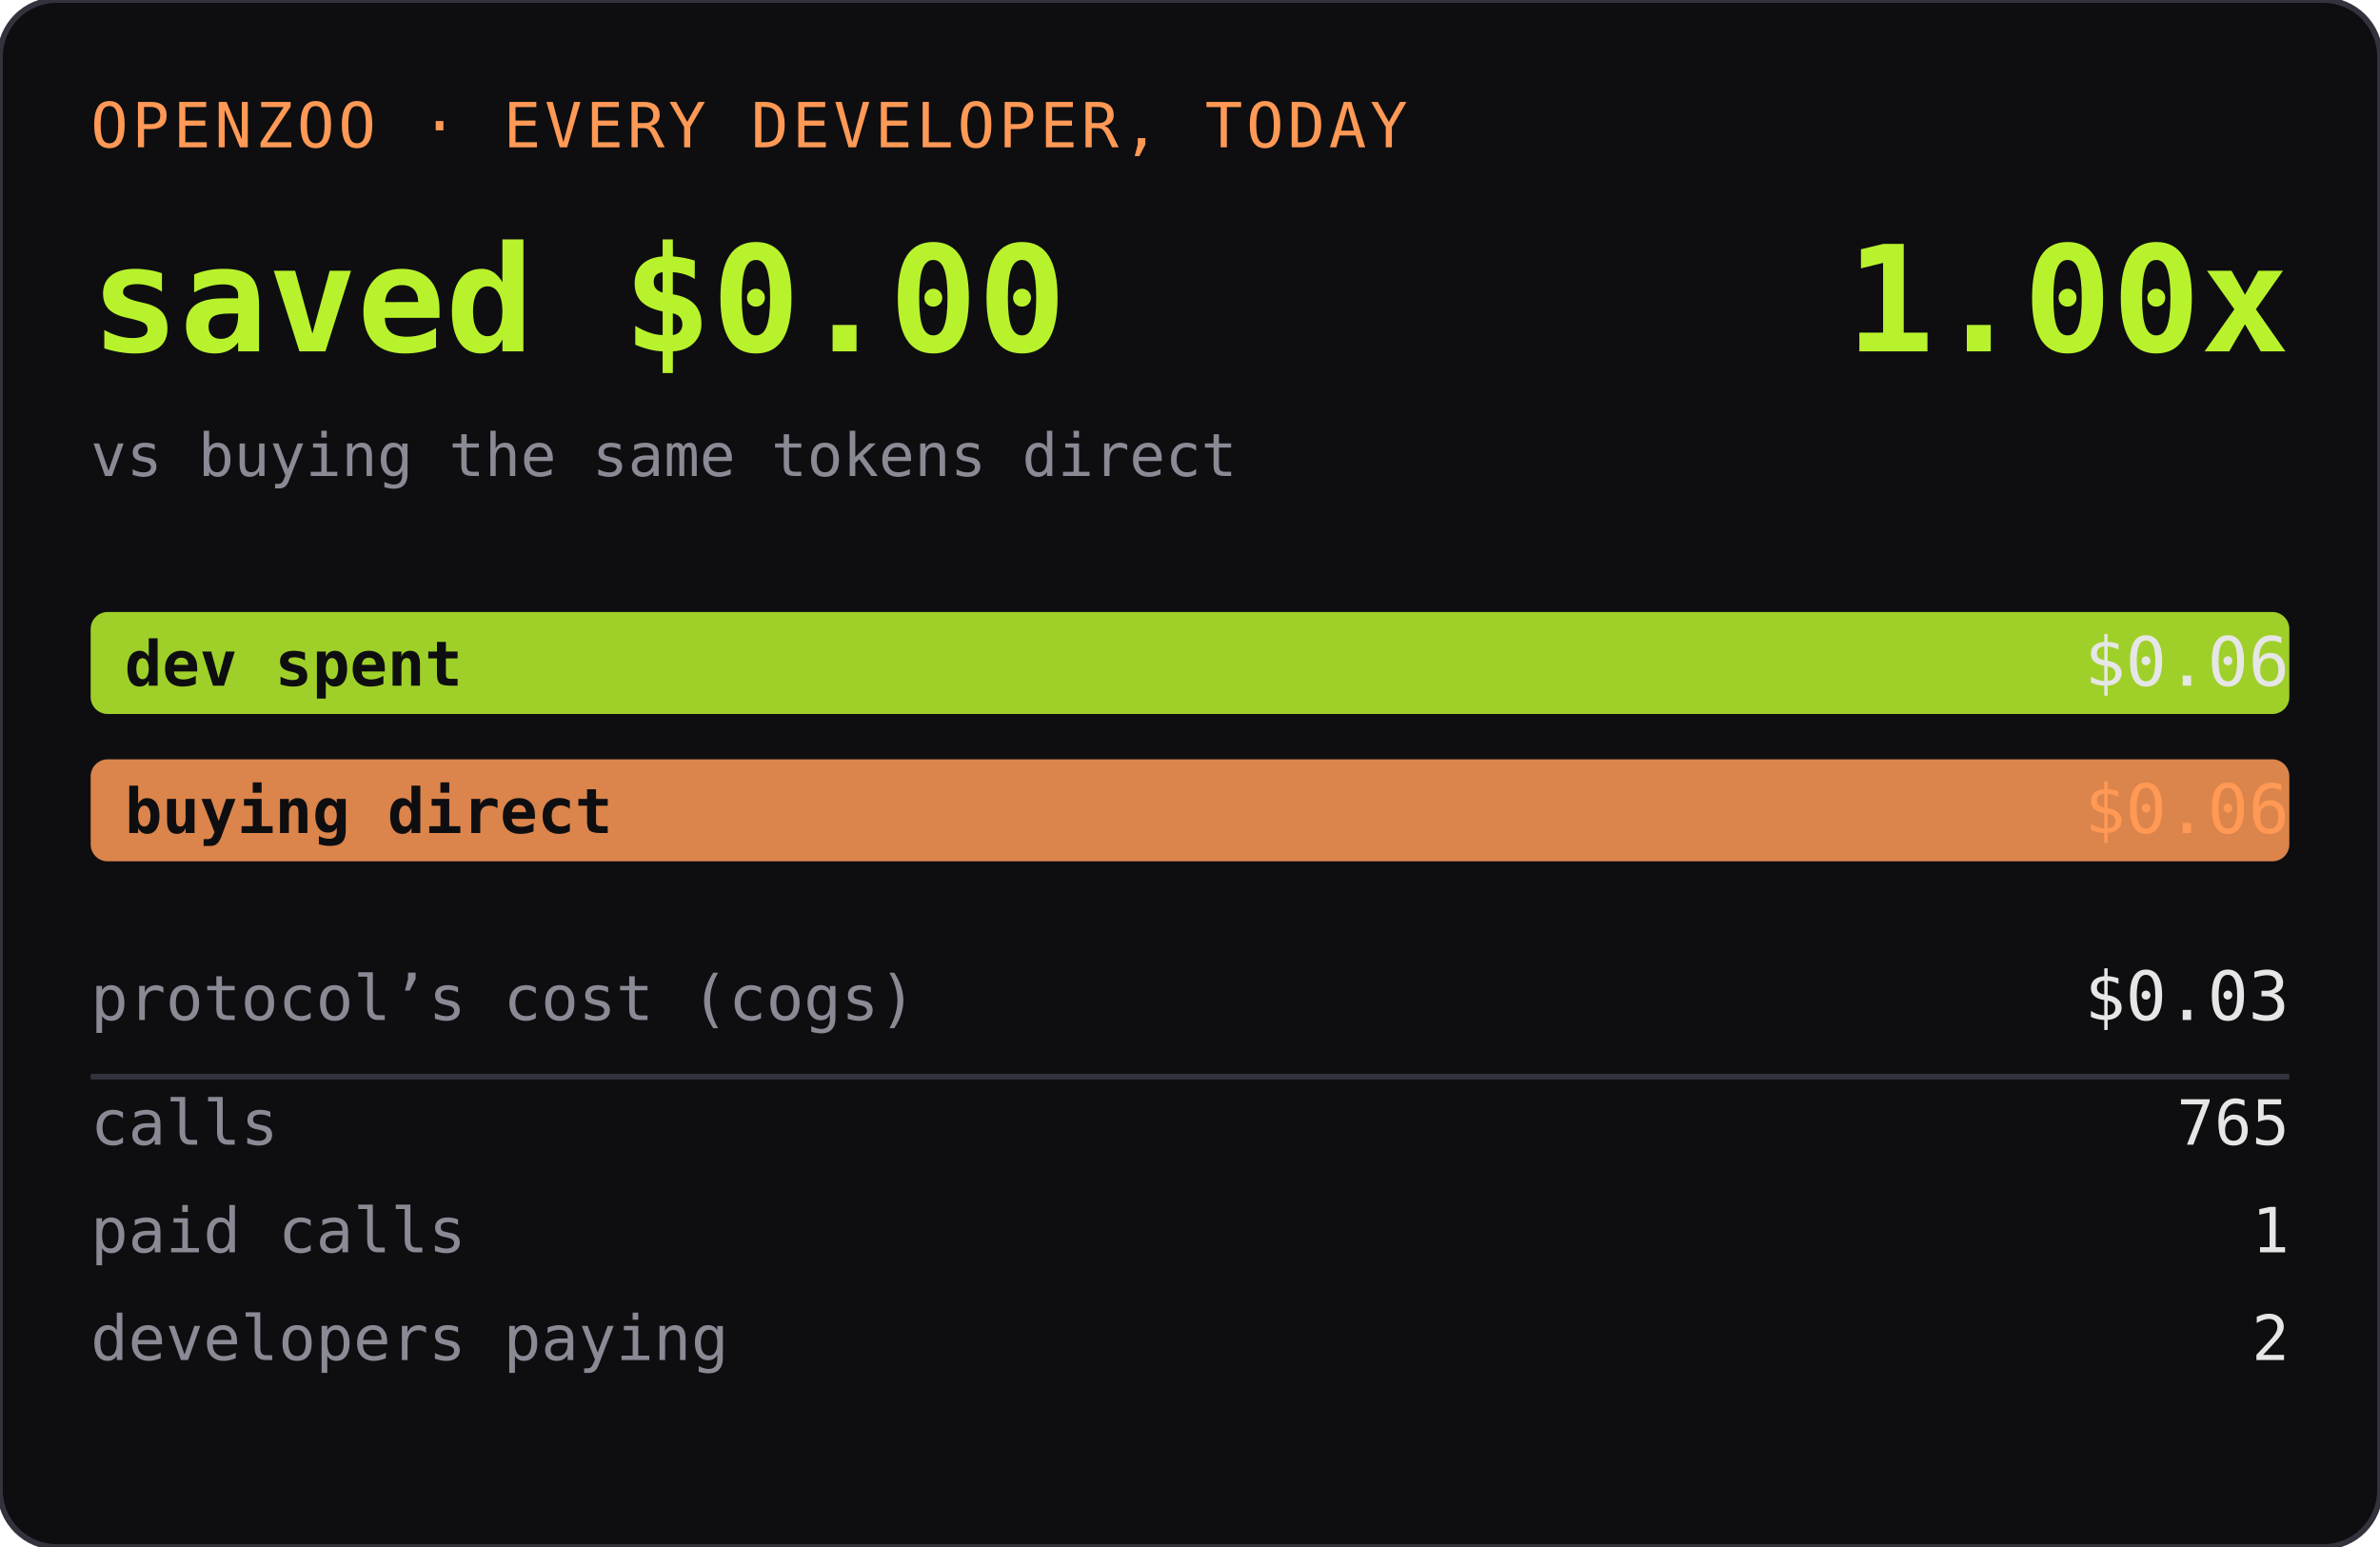
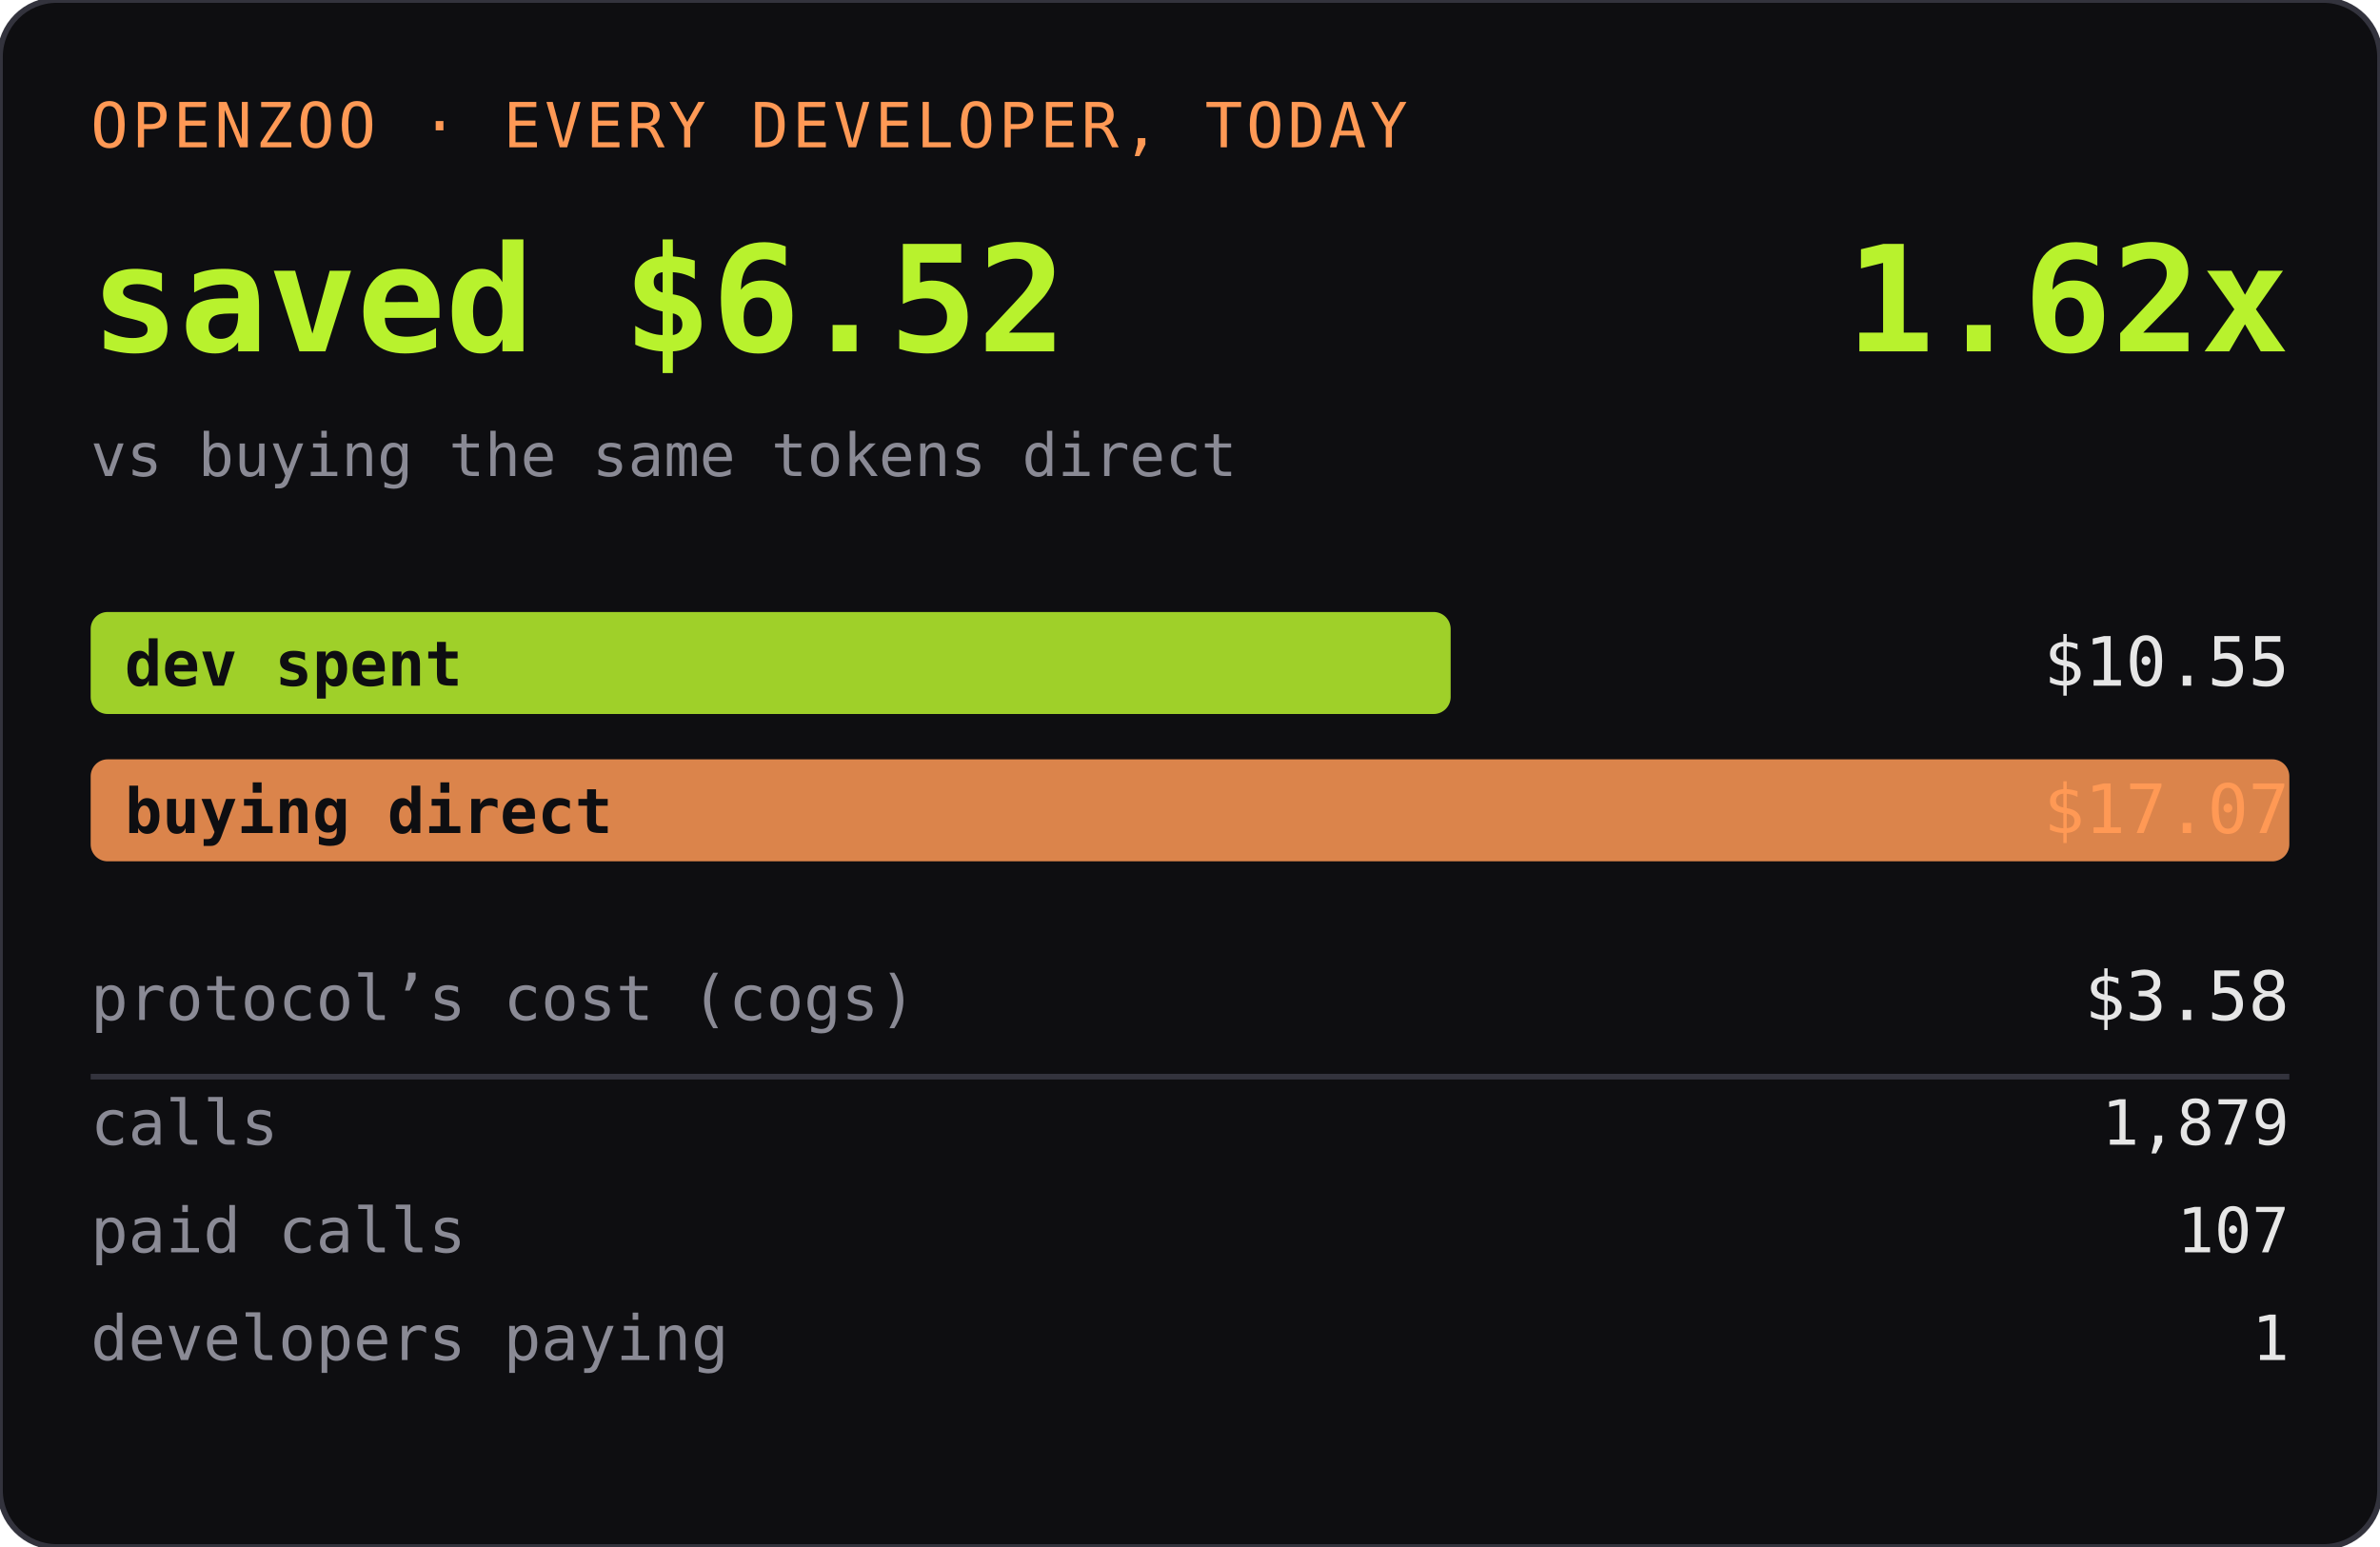
<svg xmlns="http://www.w3.org/2000/svg" width="420" height="273" role="img" aria-label="OPENZOO · EVERY DEVELOPER, TODAY">
  <rect width="420" height="273" rx="10" fill="#0e0e11" />
  <rect width="420" height="273" rx="10" fill="none" stroke="#33333d" />
  <text x="16" y="26" font-family="ui-monospace,SFMono-Regular,Menlo,monospace" font-size="11" fill="#ff9955" letter-spacing="0.06em">OPENZOO · EVERY DEVELOPER, TODAY</text>
-   <text x="16" y="62" font-family="ui-monospace,SFMono-Regular,Menlo,monospace" font-size="26" font-weight="600" fill="#b8f22d">saved $0.00</text>
-   <text x="404" y="62" text-anchor="end" font-family="ui-monospace,SFMono-Regular,Menlo,monospace" font-size="26" font-weight="600" fill="#b8f22d">1.00x</text>
+   <text x="16" y="62" font-family="ui-monospace,SFMono-Regular,Menlo,monospace" font-size="26" font-weight="600" fill="#b8f22d">saved $6.52</text>
+   <text x="404" y="62" text-anchor="end" font-family="ui-monospace,SFMono-Regular,Menlo,monospace" font-size="26" font-weight="600" fill="#b8f22d">1.62x</text>
  <text x="16" y="84" font-family="ui-monospace,SFMono-Regular,Menlo,monospace" font-size="10.5" fill="#8a8a95">vs buying the same tokens direct</text>
-   <rect x="16" y="108" width="388" height="18" rx="3" fill="#b8f22d" opacity="0.85" />
+   <rect x="16" y="108" width="240" height="18" rx="3" fill="#b8f22d" opacity="0.85" />
  <text x="22" y="121" font-family="ui-monospace,SFMono-Regular,Menlo,monospace" font-size="11" fill="#0e0e11" font-weight="600">dev spent</text>
-   <text x="404" y="121" text-anchor="end" font-family="ui-monospace,SFMono-Regular,Menlo,monospace" font-size="12" fill="#e6e6e6">$0.06</text>
+   <text x="404" y="121" text-anchor="end" font-family="ui-monospace,SFMono-Regular,Menlo,monospace" font-size="12" fill="#e6e6e6">$10.55</text>
  <rect x="16" y="134" width="388" height="18" rx="3" fill="#ff9955" opacity="0.85" />
  <text x="22" y="147" font-family="ui-monospace,SFMono-Regular,Menlo,monospace" font-size="11" fill="#0e0e11" font-weight="600">buying direct</text>
-   <text x="404" y="147" text-anchor="end" font-family="ui-monospace,SFMono-Regular,Menlo,monospace" font-size="12" fill="#ff9955">$0.06</text>
+   <text x="404" y="147" text-anchor="end" font-family="ui-monospace,SFMono-Regular,Menlo,monospace" font-size="12" fill="#ff9955">$17.07</text>
  <text x="16" y="180" font-family="ui-monospace,SFMono-Regular,Menlo,monospace" font-size="11" fill="#8a8a95">protocol’s cost (cogs)</text>
-   <text x="404" y="180" text-anchor="end" font-family="ui-monospace,SFMono-Regular,Menlo,monospace" font-size="12" fill="#e6e6e6">$0.03</text>
+   <text x="404" y="180" text-anchor="end" font-family="ui-monospace,SFMono-Regular,Menlo,monospace" font-size="12" fill="#e6e6e6">$3.58</text>
  <line x1="16" y1="190" x2="404" y2="190" stroke="#33333d" />
  <text x="16" y="202" font-family="ui-monospace,SFMono-Regular,Menlo,monospace" font-size="11" fill="#8a8a95">calls</text>
-   <text x="404" y="202" text-anchor="end" font-family="ui-monospace,SFMono-Regular,Menlo,monospace" font-size="11" fill="#e6e6e6">765</text>
+   <text x="404" y="202" text-anchor="end" font-family="ui-monospace,SFMono-Regular,Menlo,monospace" font-size="11" fill="#e6e6e6">1,879</text>
  <text x="16" y="221" font-family="ui-monospace,SFMono-Regular,Menlo,monospace" font-size="11" fill="#8a8a95">paid calls</text>
-   <text x="404" y="221" text-anchor="end" font-family="ui-monospace,SFMono-Regular,Menlo,monospace" font-size="11" fill="#e6e6e6">1</text>
+   <text x="404" y="221" text-anchor="end" font-family="ui-monospace,SFMono-Regular,Menlo,monospace" font-size="11" fill="#e6e6e6">107</text>
  <text x="16" y="240" font-family="ui-monospace,SFMono-Regular,Menlo,monospace" font-size="11" fill="#8a8a95">developers paying</text>
-   <text x="404" y="240" text-anchor="end" font-family="ui-monospace,SFMono-Regular,Menlo,monospace" font-size="11" fill="#e6e6e6">2</text>
+   <text x="404" y="240" text-anchor="end" font-family="ui-monospace,SFMono-Regular,Menlo,monospace" font-size="11" fill="#e6e6e6">1</text>
</svg>
